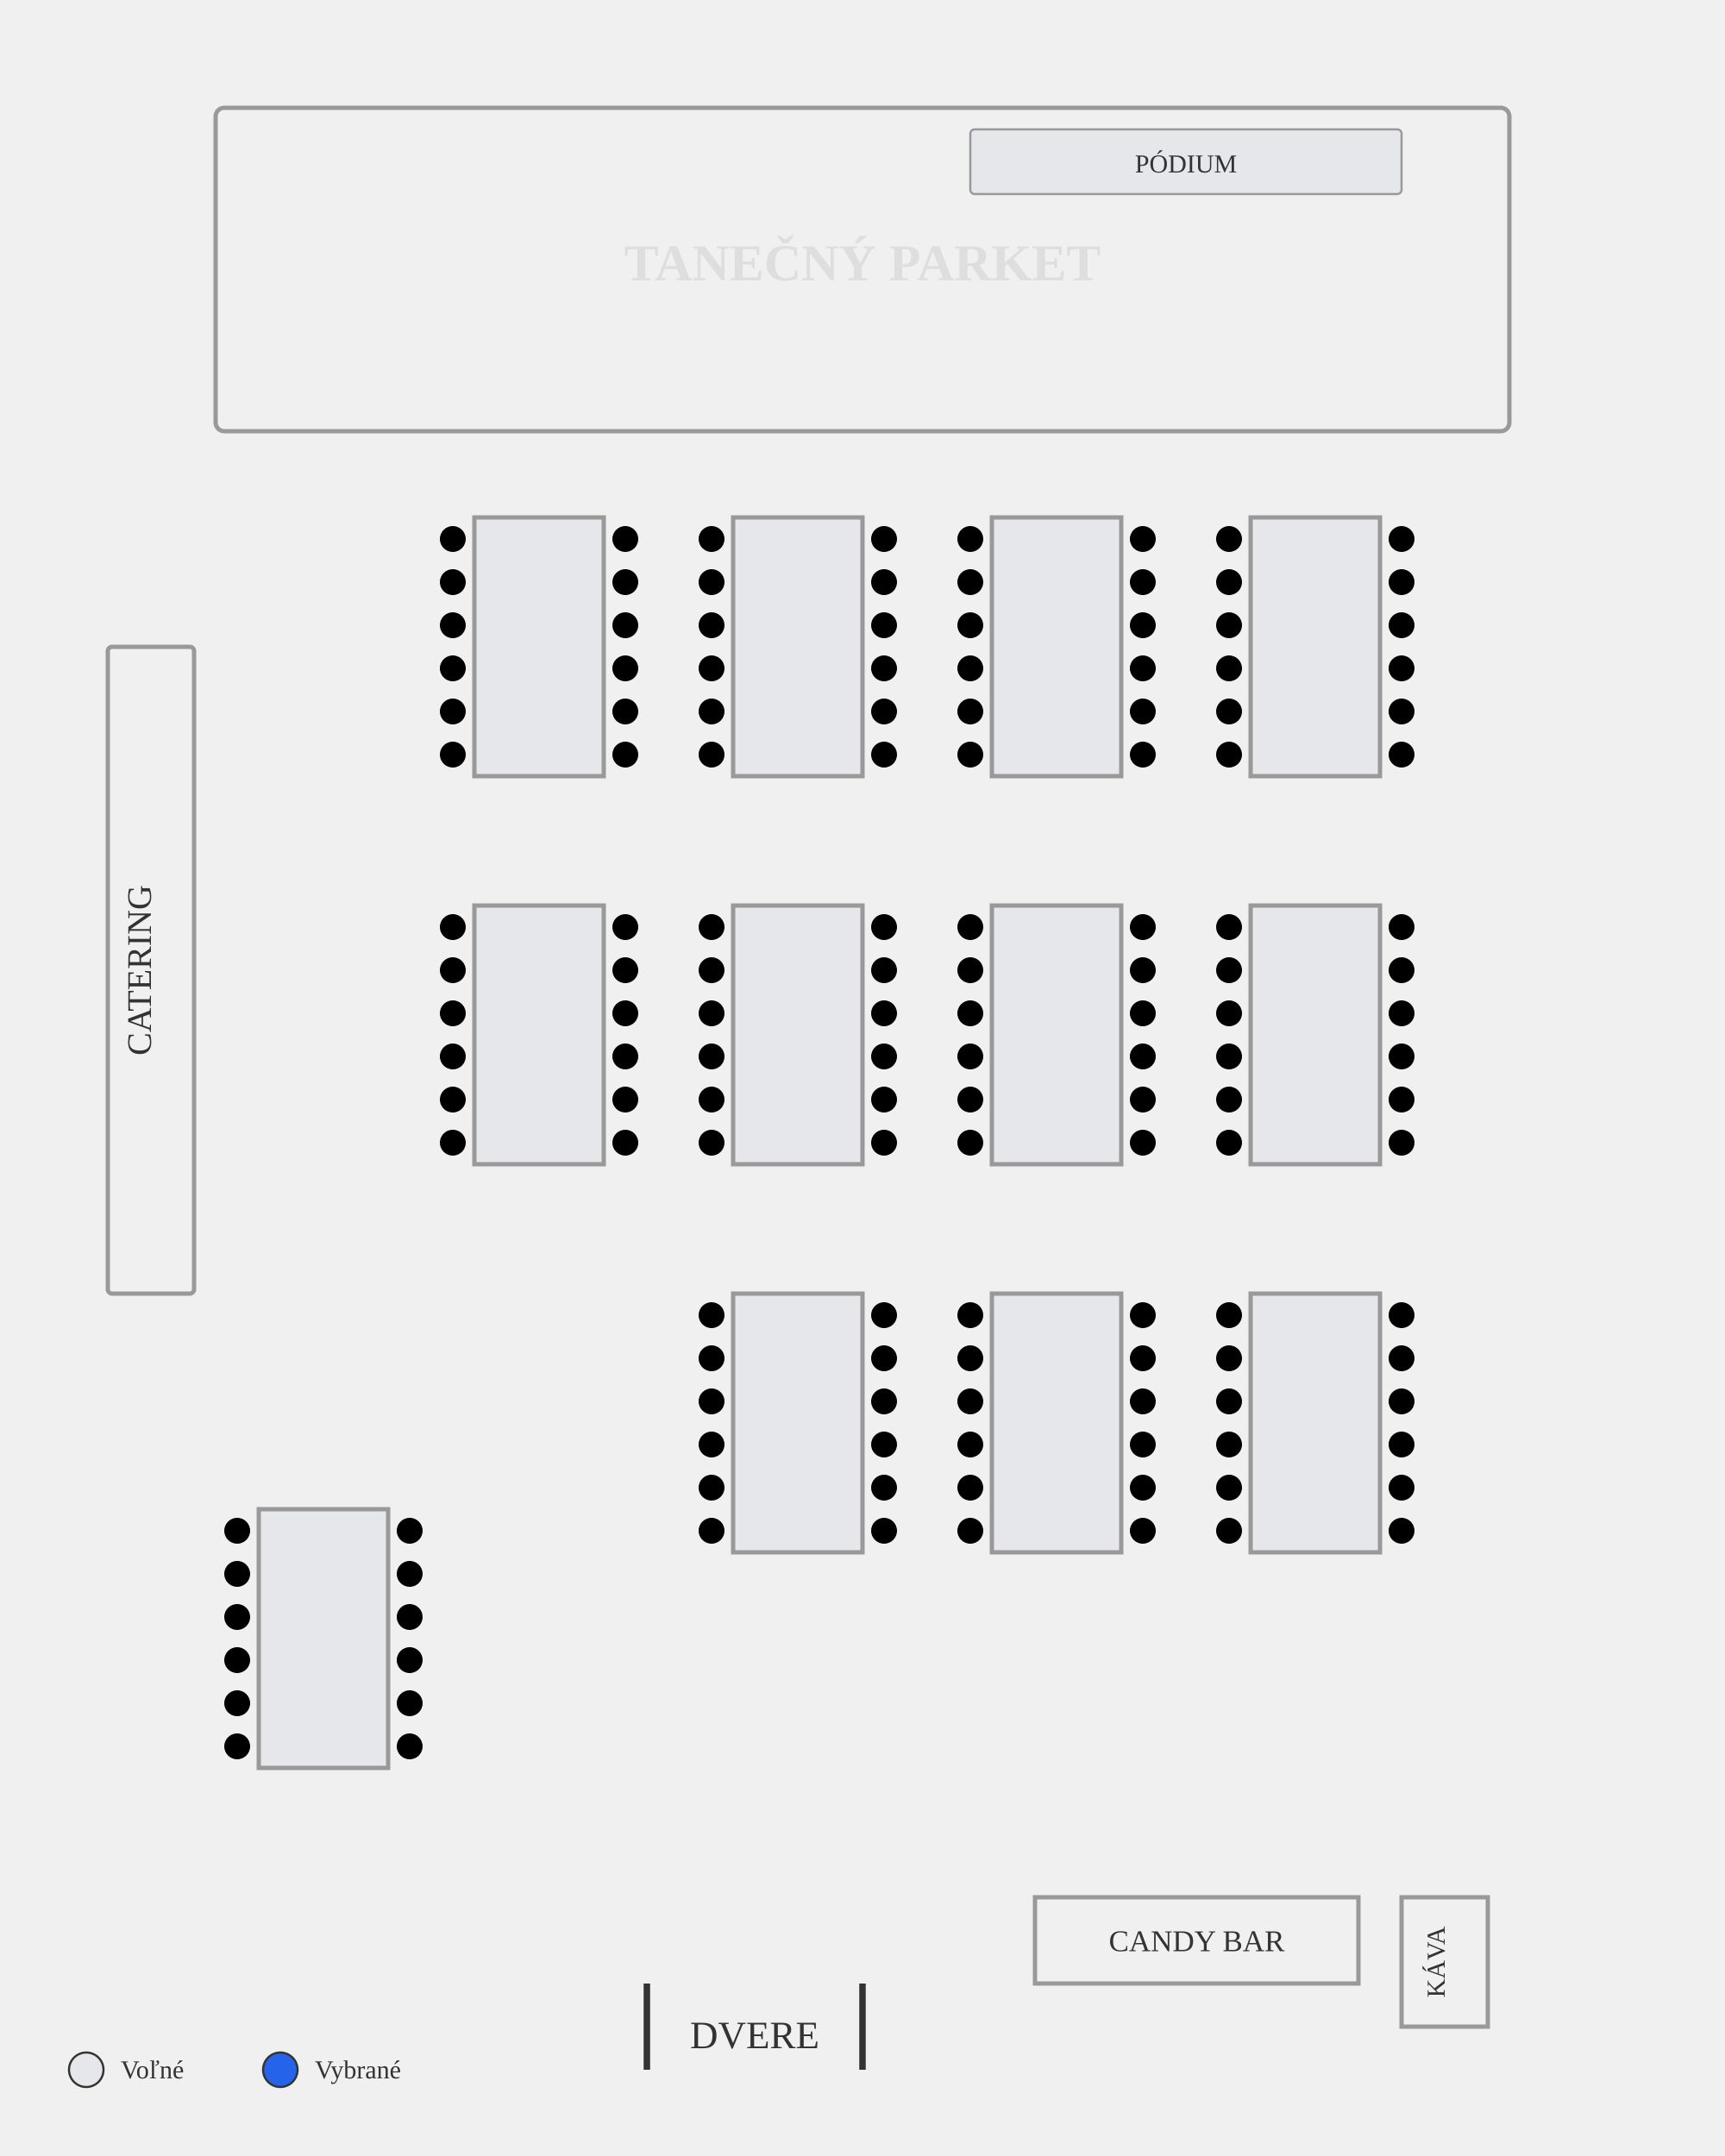
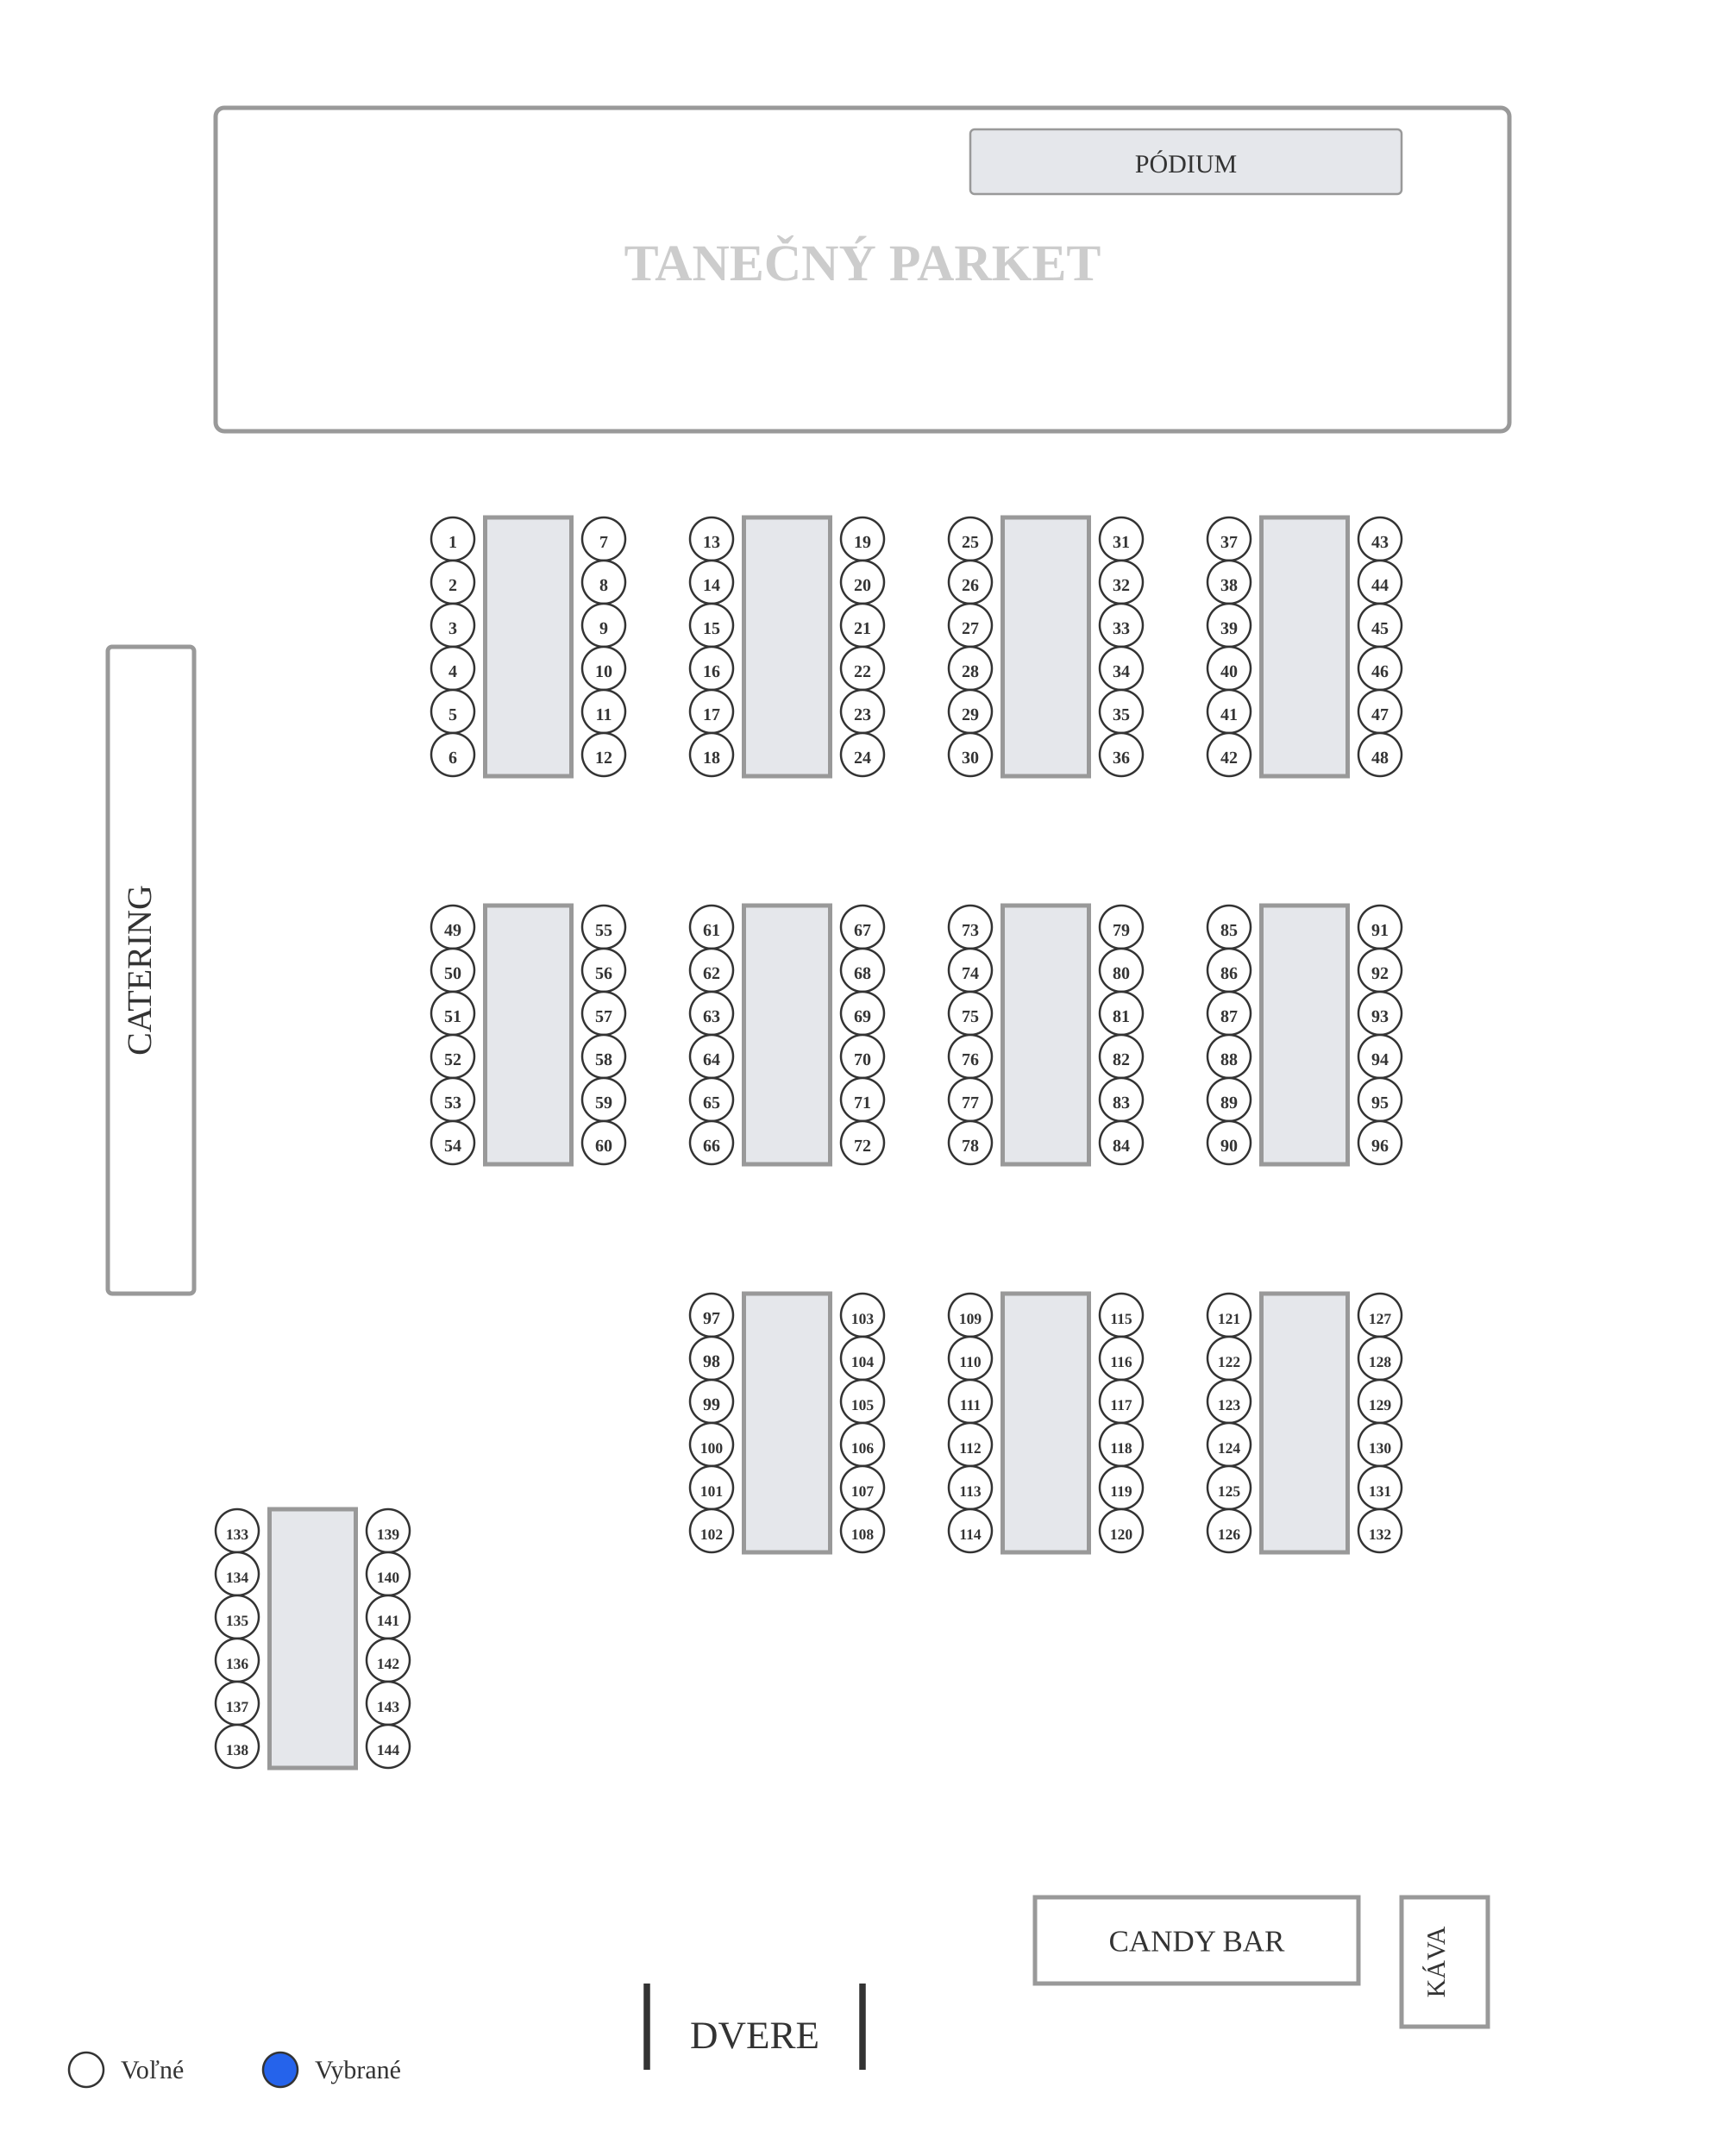
<svg xmlns="http://www.w3.org/2000/svg" version="1.1" viewBox="0 0 800 1000" width="800" height="1000" aria-labelledby="title desc" role="img">
+   <rect x="0" y="0" width="800" height="1000" fill="#ffffff" />
  <rect x="100" y="50" width="600" height="150" rx="4" ry="4" fill="none" stroke="#999" stroke-width="2" />
-   <text x="400" y="130" text-anchor="middle" font-size="24" font-weight="bold" fill="#ccc" opacity="0.5">TANEČNÝ PARKET</text>
+   <text x="400" y="130" text-anchor="middle" font-size="24" font-weight="bold" fill="#999" opacity="0.5">TANEČNÝ PARKET</text>
  <rect x="450" y="60" width="200" height="30" rx="2" ry="2" fill="#e5e7eb" stroke="#999" />
  <text x="550" y="80" text-anchor="middle" font-size="12" fill="#333">PÓDIUM</text>
  <rect x="50" y="300" width="40" height="300" rx="2" ry="2" fill="none" stroke="#999" stroke-width="2" />
  <text x="70" y="450" transform="rotate(-90, 70, 450)" text-anchor="middle" font-size="16" fill="#333">CATERING</text>
  <text x="350" y="950" text-anchor="middle" font-size="18" fill="#333">DVERE</text>
  <line x1="300" y1="920" x2="300" y2="960" stroke="#333" stroke-width="3" />
  <line x1="400" y1="920" x2="400" y2="960" stroke="#333" stroke-width="3" />
  <rect x="480" y="880" width="150" height="40" fill="none" stroke="#999" stroke-width="2" />
  <text x="555" y="905" text-anchor="middle" font-size="14" fill="#333">CANDY BAR</text>
  <rect x="650" y="880" width="40" height="60" fill="none" stroke="#999" stroke-width="2" />
  <text x="670" y="910" transform="rotate(-90, 670, 910)" text-anchor="middle" font-size="12" fill="#333">KÁVA</text>
-   <text x="250" y="300" text-anchor="middle" font-size="20" font-weight="bold" fill="#ddd">1</text>
-   <rect x="220" y="240" width="60" height="120" fill="#e5e7eb" stroke="#999" stroke-width="2" />
-   <circle class="seat" data-seat="1" cx="210" cy="250" r="6" />
-   <circle class="seat" data-seat="2" cx="210" cy="270" r="6" />
-   <circle class="seat" data-seat="3" cx="210" cy="290" r="6" />
-   <circle class="seat" data-seat="4" cx="210" cy="310" r="6" />
-   <circle class="seat" data-seat="5" cx="210" cy="330" r="6" />
-   <circle class="seat" data-seat="6" cx="210" cy="350" r="6" />
-   <circle class="seat" data-seat="7" cx="290" cy="250" r="6" />
-   <circle class="seat" data-seat="8" cx="290" cy="270" r="6" />
-   <circle class="seat" data-seat="9" cx="290" cy="290" r="6" />
-   <circle class="seat" data-seat="10" cx="290" cy="310" r="6" />
-   <circle class="seat" data-seat="11" cx="290" cy="330" r="6" />
-   <circle class="seat" data-seat="12" cx="290" cy="350" r="6" />
-   <text x="370" y="300" text-anchor="middle" font-size="20" font-weight="bold" fill="#ddd">2</text>
-   <rect x="340" y="240" width="60" height="120" fill="#e5e7eb" stroke="#999" stroke-width="2" />
-   <circle class="seat" data-seat="13" cx="330" cy="250" r="6" />
-   <circle class="seat" data-seat="14" cx="330" cy="270" r="6" />
-   <circle class="seat" data-seat="15" cx="330" cy="290" r="6" />
-   <circle class="seat" data-seat="16" cx="330" cy="310" r="6" />
-   <circle class="seat" data-seat="17" cx="330" cy="330" r="6" />
-   <circle class="seat" data-seat="18" cx="330" cy="350" r="6" />
-   <circle class="seat" data-seat="19" cx="410" cy="250" r="6" />
-   <circle class="seat" data-seat="20" cx="410" cy="270" r="6" />
-   <circle class="seat" data-seat="21" cx="410" cy="290" r="6" />
-   <circle class="seat" data-seat="22" cx="410" cy="310" r="6" />
-   <circle class="seat" data-seat="23" cx="410" cy="330" r="6" />
-   <circle class="seat" data-seat="24" cx="410" cy="350" r="6" />
-   <text x="490" y="300" text-anchor="middle" font-size="20" font-weight="bold" fill="#ddd">3</text>
-   <rect x="460" y="240" width="60" height="120" fill="#e5e7eb" stroke="#999" stroke-width="2" />
-   <circle class="seat" data-seat="25" cx="450" cy="250" r="6" />
-   <circle class="seat" data-seat="26" cx="450" cy="270" r="6" />
-   <circle class="seat" data-seat="27" cx="450" cy="290" r="6" />
-   <circle class="seat" data-seat="28" cx="450" cy="310" r="6" />
-   <circle class="seat" data-seat="29" cx="450" cy="330" r="6" />
-   <circle class="seat" data-seat="30" cx="450" cy="350" r="6" />
-   <circle class="seat" data-seat="31" cx="530" cy="250" r="6" />
-   <circle class="seat" data-seat="32" cx="530" cy="270" r="6" />
-   <circle class="seat" data-seat="33" cx="530" cy="290" r="6" />
-   <circle class="seat" data-seat="34" cx="530" cy="310" r="6" />
-   <circle class="seat" data-seat="35" cx="530" cy="330" r="6" />
-   <circle class="seat" data-seat="36" cx="530" cy="350" r="6" />
-   <text x="610" y="300" text-anchor="middle" font-size="20" font-weight="bold" fill="#ddd">4</text>
-   <rect x="580" y="240" width="60" height="120" fill="#e5e7eb" stroke="#999" stroke-width="2" />
-   <circle class="seat" data-seat="37" cx="570" cy="250" r="6" />
-   <circle class="seat" data-seat="38" cx="570" cy="270" r="6" />
-   <circle class="seat" data-seat="39" cx="570" cy="290" r="6" />
-   <circle class="seat" data-seat="40" cx="570" cy="310" r="6" />
-   <circle class="seat" data-seat="41" cx="570" cy="330" r="6" />
-   <circle class="seat" data-seat="42" cx="570" cy="350" r="6" />
-   <circle class="seat" data-seat="43" cx="650" cy="250" r="6" />
-   <circle class="seat" data-seat="44" cx="650" cy="270" r="6" />
-   <circle class="seat" data-seat="45" cx="650" cy="290" r="6" />
-   <circle class="seat" data-seat="46" cx="650" cy="310" r="6" />
-   <circle class="seat" data-seat="47" cx="650" cy="330" r="6" />
-   <circle class="seat" data-seat="48" cx="650" cy="350" r="6" />
-   <text x="250" y="480" text-anchor="middle" font-size="20" font-weight="bold" fill="#ddd">5</text>
-   <rect x="220" y="420" width="60" height="120" fill="#e5e7eb" stroke="#999" stroke-width="2" />
-   <circle class="seat" data-seat="49" cx="210" cy="430" r="6" />
-   <circle class="seat" data-seat="50" cx="210" cy="450" r="6" />
-   <circle class="seat" data-seat="51" cx="210" cy="470" r="6" />
-   <circle class="seat" data-seat="52" cx="210" cy="490" r="6" />
-   <circle class="seat" data-seat="53" cx="210" cy="510" r="6" />
-   <circle class="seat" data-seat="54" cx="210" cy="530" r="6" />
-   <circle class="seat" data-seat="55" cx="290" cy="430" r="6" />
-   <circle class="seat" data-seat="56" cx="290" cy="450" r="6" />
-   <circle class="seat" data-seat="57" cx="290" cy="470" r="6" />
-   <circle class="seat" data-seat="58" cx="290" cy="490" r="6" />
-   <circle class="seat" data-seat="59" cx="290" cy="510" r="6" />
-   <circle class="seat" data-seat="60" cx="290" cy="530" r="6" />
-   <text x="370" y="480" text-anchor="middle" font-size="20" font-weight="bold" fill="#ddd">6</text>
-   <rect x="340" y="420" width="60" height="120" fill="#e5e7eb" stroke="#999" stroke-width="2" />
-   <circle class="seat" data-seat="61" cx="330" cy="430" r="6" />
-   <circle class="seat" data-seat="62" cx="330" cy="450" r="6" />
-   <circle class="seat" data-seat="63" cx="330" cy="470" r="6" />
-   <circle class="seat" data-seat="64" cx="330" cy="490" r="6" />
-   <circle class="seat" data-seat="65" cx="330" cy="510" r="6" />
-   <circle class="seat" data-seat="66" cx="330" cy="530" r="6" />
-   <circle class="seat" data-seat="67" cx="410" cy="430" r="6" />
-   <circle class="seat" data-seat="68" cx="410" cy="450" r="6" />
-   <circle class="seat" data-seat="69" cx="410" cy="470" r="6" />
-   <circle class="seat" data-seat="70" cx="410" cy="490" r="6" />
-   <circle class="seat" data-seat="71" cx="410" cy="510" r="6" />
-   <circle class="seat" data-seat="72" cx="410" cy="530" r="6" />
-   <text x="490" y="480" text-anchor="middle" font-size="20" font-weight="bold" fill="#ddd">7</text>
-   <rect x="460" y="420" width="60" height="120" fill="#e5e7eb" stroke="#999" stroke-width="2" />
-   <circle class="seat" data-seat="73" cx="450" cy="430" r="6" />
-   <circle class="seat" data-seat="74" cx="450" cy="450" r="6" />
-   <circle class="seat" data-seat="75" cx="450" cy="470" r="6" />
-   <circle class="seat" data-seat="76" cx="450" cy="490" r="6" />
-   <circle class="seat" data-seat="77" cx="450" cy="510" r="6" />
-   <circle class="seat" data-seat="78" cx="450" cy="530" r="6" />
-   <circle class="seat" data-seat="79" cx="530" cy="430" r="6" />
-   <circle class="seat" data-seat="80" cx="530" cy="450" r="6" />
-   <circle class="seat" data-seat="81" cx="530" cy="470" r="6" />
-   <circle class="seat" data-seat="82" cx="530" cy="490" r="6" />
-   <circle class="seat" data-seat="83" cx="530" cy="510" r="6" />
-   <circle class="seat" data-seat="84" cx="530" cy="530" r="6" />
-   <text x="610" y="480" text-anchor="middle" font-size="20" font-weight="bold" fill="#ddd">8</text>
-   <rect x="580" y="420" width="60" height="120" fill="#e5e7eb" stroke="#999" stroke-width="2" />
-   <circle class="seat" data-seat="85" cx="570" cy="430" r="6" />
-   <circle class="seat" data-seat="86" cx="570" cy="450" r="6" />
-   <circle class="seat" data-seat="87" cx="570" cy="470" r="6" />
-   <circle class="seat" data-seat="88" cx="570" cy="490" r="6" />
-   <circle class="seat" data-seat="89" cx="570" cy="510" r="6" />
-   <circle class="seat" data-seat="90" cx="570" cy="530" r="6" />
-   <circle class="seat" data-seat="91" cx="650" cy="430" r="6" />
-   <circle class="seat" data-seat="92" cx="650" cy="450" r="6" />
-   <circle class="seat" data-seat="93" cx="650" cy="470" r="6" />
-   <circle class="seat" data-seat="94" cx="650" cy="490" r="6" />
-   <circle class="seat" data-seat="95" cx="650" cy="510" r="6" />
-   <circle class="seat" data-seat="96" cx="650" cy="530" r="6" />
-   <text x="370" y="660" text-anchor="middle" font-size="20" font-weight="bold" fill="#ddd">9</text>
-   <rect x="340" y="600" width="60" height="120" fill="#e5e7eb" stroke="#999" stroke-width="2" />
-   <circle class="seat" data-seat="97" cx="330" cy="610" r="6" />
-   <circle class="seat" data-seat="98" cx="330" cy="630" r="6" />
-   <circle class="seat" data-seat="99" cx="330" cy="650" r="6" />
-   <circle class="seat" data-seat="100" cx="330" cy="670" r="6" />
-   <circle class="seat" data-seat="101" cx="330" cy="690" r="6" />
-   <circle class="seat" data-seat="102" cx="330" cy="710" r="6" />
-   <circle class="seat" data-seat="103" cx="410" cy="610" r="6" />
-   <circle class="seat" data-seat="104" cx="410" cy="630" r="6" />
-   <circle class="seat" data-seat="105" cx="410" cy="650" r="6" />
-   <circle class="seat" data-seat="106" cx="410" cy="670" r="6" />
-   <circle class="seat" data-seat="107" cx="410" cy="690" r="6" />
-   <circle class="seat" data-seat="108" cx="410" cy="710" r="6" />
-   <text x="490" y="660" text-anchor="middle" font-size="20" font-weight="bold" fill="#ddd">10</text>
-   <rect x="460" y="600" width="60" height="120" fill="#e5e7eb" stroke="#999" stroke-width="2" />
-   <circle class="seat" data-seat="109" cx="450" cy="610" r="6" />
-   <circle class="seat" data-seat="110" cx="450" cy="630" r="6" />
-   <circle class="seat" data-seat="111" cx="450" cy="650" r="6" />
-   <circle class="seat" data-seat="112" cx="450" cy="670" r="6" />
-   <circle class="seat" data-seat="113" cx="450" cy="690" r="6" />
-   <circle class="seat" data-seat="114" cx="450" cy="710" r="6" />
-   <circle class="seat" data-seat="115" cx="530" cy="610" r="6" />
-   <circle class="seat" data-seat="116" cx="530" cy="630" r="6" />
-   <circle class="seat" data-seat="117" cx="530" cy="650" r="6" />
-   <circle class="seat" data-seat="118" cx="530" cy="670" r="6" />
-   <circle class="seat" data-seat="119" cx="530" cy="690" r="6" />
-   <circle class="seat" data-seat="120" cx="530" cy="710" r="6" />
-   <text x="610" y="660" text-anchor="middle" font-size="20" font-weight="bold" fill="#ddd">11</text>
-   <rect x="580" y="600" width="60" height="120" fill="#e5e7eb" stroke="#999" stroke-width="2" />
-   <circle class="seat" data-seat="121" cx="570" cy="610" r="6" />
-   <circle class="seat" data-seat="122" cx="570" cy="630" r="6" />
-   <circle class="seat" data-seat="123" cx="570" cy="650" r="6" />
-   <circle class="seat" data-seat="124" cx="570" cy="670" r="6" />
-   <circle class="seat" data-seat="125" cx="570" cy="690" r="6" />
-   <circle class="seat" data-seat="126" cx="570" cy="710" r="6" />
-   <circle class="seat" data-seat="127" cx="650" cy="610" r="6" />
-   <circle class="seat" data-seat="128" cx="650" cy="630" r="6" />
-   <circle class="seat" data-seat="129" cx="650" cy="650" r="6" />
-   <circle class="seat" data-seat="130" cx="650" cy="670" r="6" />
-   <circle class="seat" data-seat="131" cx="650" cy="690" r="6" />
-   <circle class="seat" data-seat="132" cx="650" cy="710" r="6" />
-   <text x="150" y="760" text-anchor="middle" font-size="20" font-weight="bold" fill="#ddd">12</text>
-   <rect x="120" y="700" width="60" height="120" fill="#e5e7eb" stroke="#999" stroke-width="2" />
-   <circle class="seat" data-seat="133" cx="110" cy="710" r="6" />
-   <circle class="seat" data-seat="134" cx="110" cy="730" r="6" />
-   <circle class="seat" data-seat="135" cx="110" cy="750" r="6" />
-   <circle class="seat" data-seat="136" cx="110" cy="770" r="6" />
-   <circle class="seat" data-seat="137" cx="110" cy="790" r="6" />
-   <circle class="seat" data-seat="138" cx="110" cy="810" r="6" />
-   <circle class="seat" data-seat="139" cx="190" cy="710" r="6" />
-   <circle class="seat" data-seat="140" cx="190" cy="730" r="6" />
-   <circle class="seat" data-seat="141" cx="190" cy="750" r="6" />
-   <circle class="seat" data-seat="142" cx="190" cy="770" r="6" />
-   <circle class="seat" data-seat="143" cx="190" cy="790" r="6" />
-   <circle class="seat" data-seat="144" cx="190" cy="810" r="6" />
+   <text x="245" y="300" text-anchor="middle" font-size="20" font-weight="bold" fill="#999">1</text>
+   <rect x="225" y="240" width="40" height="120" fill="#e5e7eb" stroke="#999" stroke-width="2" />
+   <circle class="seat" data-seat="1" cx="210" cy="250" r="10" fill="#fff" stroke="#333" />
+   <text x="210" y="254" text-anchor="middle" font-size="8" font-weight="bold" fill="#333">1</text>
+   <circle class="seat" data-seat="2" cx="210" cy="270" r="10" fill="#fff" stroke="#333" />
+   <text x="210" y="274" text-anchor="middle" font-size="8" font-weight="bold" fill="#333">2</text>
+   <circle class="seat" data-seat="3" cx="210" cy="290" r="10" fill="#fff" stroke="#333" />
+   <text x="210" y="294" text-anchor="middle" font-size="8" font-weight="bold" fill="#333">3</text>
+   <circle class="seat" data-seat="4" cx="210" cy="310" r="10" fill="#fff" stroke="#333" />
+   <text x="210" y="314" text-anchor="middle" font-size="8" font-weight="bold" fill="#333">4</text>
+   <circle class="seat" data-seat="5" cx="210" cy="330" r="10" fill="#fff" stroke="#333" />
+   <text x="210" y="334" text-anchor="middle" font-size="8" font-weight="bold" fill="#333">5</text>
+   <circle class="seat" data-seat="6" cx="210" cy="350" r="10" fill="#fff" stroke="#333" />
+   <text x="210" y="354" text-anchor="middle" font-size="8" font-weight="bold" fill="#333">6</text>
+   <circle class="seat" data-seat="7" cx="280" cy="250" r="10" fill="#fff" stroke="#333" />
+   <text x="280" y="254" text-anchor="middle" font-size="8" font-weight="bold" fill="#333">7</text>
+   <circle class="seat" data-seat="8" cx="280" cy="270" r="10" fill="#fff" stroke="#333" />
+   <text x="280" y="274" text-anchor="middle" font-size="8" font-weight="bold" fill="#333">8</text>
+   <circle class="seat" data-seat="9" cx="280" cy="290" r="10" fill="#fff" stroke="#333" />
+   <text x="280" y="294" text-anchor="middle" font-size="8" font-weight="bold" fill="#333">9</text>
+   <circle class="seat" data-seat="10" cx="280" cy="310" r="10" fill="#fff" stroke="#333" />
+   <text x="280" y="314" text-anchor="middle" font-size="8" font-weight="bold" fill="#333">10</text>
+   <circle class="seat" data-seat="11" cx="280" cy="330" r="10" fill="#fff" stroke="#333" />
+   <text x="280" y="334" text-anchor="middle" font-size="8" font-weight="bold" fill="#333">11</text>
+   <circle class="seat" data-seat="12" cx="280" cy="350" r="10" fill="#fff" stroke="#333" />
+   <text x="280" y="354" text-anchor="middle" font-size="8" font-weight="bold" fill="#333">12</text>
+   <text x="365" y="300" text-anchor="middle" font-size="20" font-weight="bold" fill="#999">2</text>
+   <rect x="345" y="240" width="40" height="120" fill="#e5e7eb" stroke="#999" stroke-width="2" />
+   <circle class="seat" data-seat="13" cx="330" cy="250" r="10" fill="#fff" stroke="#333" />
+   <text x="330" y="254" text-anchor="middle" font-size="8" font-weight="bold" fill="#333">13</text>
+   <circle class="seat" data-seat="14" cx="330" cy="270" r="10" fill="#fff" stroke="#333" />
+   <text x="330" y="274" text-anchor="middle" font-size="8" font-weight="bold" fill="#333">14</text>
+   <circle class="seat" data-seat="15" cx="330" cy="290" r="10" fill="#fff" stroke="#333" />
+   <text x="330" y="294" text-anchor="middle" font-size="8" font-weight="bold" fill="#333">15</text>
+   <circle class="seat" data-seat="16" cx="330" cy="310" r="10" fill="#fff" stroke="#333" />
+   <text x="330" y="314" text-anchor="middle" font-size="8" font-weight="bold" fill="#333">16</text>
+   <circle class="seat" data-seat="17" cx="330" cy="330" r="10" fill="#fff" stroke="#333" />
+   <text x="330" y="334" text-anchor="middle" font-size="8" font-weight="bold" fill="#333">17</text>
+   <circle class="seat" data-seat="18" cx="330" cy="350" r="10" fill="#fff" stroke="#333" />
+   <text x="330" y="354" text-anchor="middle" font-size="8" font-weight="bold" fill="#333">18</text>
+   <circle class="seat" data-seat="19" cx="400" cy="250" r="10" fill="#fff" stroke="#333" />
+   <text x="400" y="254" text-anchor="middle" font-size="8" font-weight="bold" fill="#333">19</text>
+   <circle class="seat" data-seat="20" cx="400" cy="270" r="10" fill="#fff" stroke="#333" />
+   <text x="400" y="274" text-anchor="middle" font-size="8" font-weight="bold" fill="#333">20</text>
+   <circle class="seat" data-seat="21" cx="400" cy="290" r="10" fill="#fff" stroke="#333" />
+   <text x="400" y="294" text-anchor="middle" font-size="8" font-weight="bold" fill="#333">21</text>
+   <circle class="seat" data-seat="22" cx="400" cy="310" r="10" fill="#fff" stroke="#333" />
+   <text x="400" y="314" text-anchor="middle" font-size="8" font-weight="bold" fill="#333">22</text>
+   <circle class="seat" data-seat="23" cx="400" cy="330" r="10" fill="#fff" stroke="#333" />
+   <text x="400" y="334" text-anchor="middle" font-size="8" font-weight="bold" fill="#333">23</text>
+   <circle class="seat" data-seat="24" cx="400" cy="350" r="10" fill="#fff" stroke="#333" />
+   <text x="400" y="354" text-anchor="middle" font-size="8" font-weight="bold" fill="#333">24</text>
+   <text x="485" y="300" text-anchor="middle" font-size="20" font-weight="bold" fill="#999">3</text>
+   <rect x="465" y="240" width="40" height="120" fill="#e5e7eb" stroke="#999" stroke-width="2" />
+   <circle class="seat" data-seat="25" cx="450" cy="250" r="10" fill="#fff" stroke="#333" />
+   <text x="450" y="254" text-anchor="middle" font-size="8" font-weight="bold" fill="#333">25</text>
+   <circle class="seat" data-seat="26" cx="450" cy="270" r="10" fill="#fff" stroke="#333" />
+   <text x="450" y="274" text-anchor="middle" font-size="8" font-weight="bold" fill="#333">26</text>
+   <circle class="seat" data-seat="27" cx="450" cy="290" r="10" fill="#fff" stroke="#333" />
+   <text x="450" y="294" text-anchor="middle" font-size="8" font-weight="bold" fill="#333">27</text>
+   <circle class="seat" data-seat="28" cx="450" cy="310" r="10" fill="#fff" stroke="#333" />
+   <text x="450" y="314" text-anchor="middle" font-size="8" font-weight="bold" fill="#333">28</text>
+   <circle class="seat" data-seat="29" cx="450" cy="330" r="10" fill="#fff" stroke="#333" />
+   <text x="450" y="334" text-anchor="middle" font-size="8" font-weight="bold" fill="#333">29</text>
+   <circle class="seat" data-seat="30" cx="450" cy="350" r="10" fill="#fff" stroke="#333" />
+   <text x="450" y="354" text-anchor="middle" font-size="8" font-weight="bold" fill="#333">30</text>
+   <circle class="seat" data-seat="31" cx="520" cy="250" r="10" fill="#fff" stroke="#333" />
+   <text x="520" y="254" text-anchor="middle" font-size="8" font-weight="bold" fill="#333">31</text>
+   <circle class="seat" data-seat="32" cx="520" cy="270" r="10" fill="#fff" stroke="#333" />
+   <text x="520" y="274" text-anchor="middle" font-size="8" font-weight="bold" fill="#333">32</text>
+   <circle class="seat" data-seat="33" cx="520" cy="290" r="10" fill="#fff" stroke="#333" />
+   <text x="520" y="294" text-anchor="middle" font-size="8" font-weight="bold" fill="#333">33</text>
+   <circle class="seat" data-seat="34" cx="520" cy="310" r="10" fill="#fff" stroke="#333" />
+   <text x="520" y="314" text-anchor="middle" font-size="8" font-weight="bold" fill="#333">34</text>
+   <circle class="seat" data-seat="35" cx="520" cy="330" r="10" fill="#fff" stroke="#333" />
+   <text x="520" y="334" text-anchor="middle" font-size="8" font-weight="bold" fill="#333">35</text>
+   <circle class="seat" data-seat="36" cx="520" cy="350" r="10" fill="#fff" stroke="#333" />
+   <text x="520" y="354" text-anchor="middle" font-size="8" font-weight="bold" fill="#333">36</text>
+   <text x="605" y="300" text-anchor="middle" font-size="20" font-weight="bold" fill="#999">4</text>
+   <rect x="585" y="240" width="40" height="120" fill="#e5e7eb" stroke="#999" stroke-width="2" />
+   <circle class="seat" data-seat="37" cx="570" cy="250" r="10" fill="#fff" stroke="#333" />
+   <text x="570" y="254" text-anchor="middle" font-size="8" font-weight="bold" fill="#333">37</text>
+   <circle class="seat" data-seat="38" cx="570" cy="270" r="10" fill="#fff" stroke="#333" />
+   <text x="570" y="274" text-anchor="middle" font-size="8" font-weight="bold" fill="#333">38</text>
+   <circle class="seat" data-seat="39" cx="570" cy="290" r="10" fill="#fff" stroke="#333" />
+   <text x="570" y="294" text-anchor="middle" font-size="8" font-weight="bold" fill="#333">39</text>
+   <circle class="seat" data-seat="40" cx="570" cy="310" r="10" fill="#fff" stroke="#333" />
+   <text x="570" y="314" text-anchor="middle" font-size="8" font-weight="bold" fill="#333">40</text>
+   <circle class="seat" data-seat="41" cx="570" cy="330" r="10" fill="#fff" stroke="#333" />
+   <text x="570" y="334" text-anchor="middle" font-size="8" font-weight="bold" fill="#333">41</text>
+   <circle class="seat" data-seat="42" cx="570" cy="350" r="10" fill="#fff" stroke="#333" />
+   <text x="570" y="354" text-anchor="middle" font-size="8" font-weight="bold" fill="#333">42</text>
+   <circle class="seat" data-seat="43" cx="640" cy="250" r="10" fill="#fff" stroke="#333" />
+   <text x="640" y="254" text-anchor="middle" font-size="8" font-weight="bold" fill="#333">43</text>
+   <circle class="seat" data-seat="44" cx="640" cy="270" r="10" fill="#fff" stroke="#333" />
+   <text x="640" y="274" text-anchor="middle" font-size="8" font-weight="bold" fill="#333">44</text>
+   <circle class="seat" data-seat="45" cx="640" cy="290" r="10" fill="#fff" stroke="#333" />
+   <text x="640" y="294" text-anchor="middle" font-size="8" font-weight="bold" fill="#333">45</text>
+   <circle class="seat" data-seat="46" cx="640" cy="310" r="10" fill="#fff" stroke="#333" />
+   <text x="640" y="314" text-anchor="middle" font-size="8" font-weight="bold" fill="#333">46</text>
+   <circle class="seat" data-seat="47" cx="640" cy="330" r="10" fill="#fff" stroke="#333" />
+   <text x="640" y="334" text-anchor="middle" font-size="8" font-weight="bold" fill="#333">47</text>
+   <circle class="seat" data-seat="48" cx="640" cy="350" r="10" fill="#fff" stroke="#333" />
+   <text x="640" y="354" text-anchor="middle" font-size="8" font-weight="bold" fill="#333">48</text>
+   <text x="245" y="480" text-anchor="middle" font-size="20" font-weight="bold" fill="#999">5</text>
+   <rect x="225" y="420" width="40" height="120" fill="#e5e7eb" stroke="#999" stroke-width="2" />
+   <circle class="seat" data-seat="49" cx="210" cy="430" r="10" fill="#fff" stroke="#333" />
+   <text x="210" y="434" text-anchor="middle" font-size="8" font-weight="bold" fill="#333">49</text>
+   <circle class="seat" data-seat="50" cx="210" cy="450" r="10" fill="#fff" stroke="#333" />
+   <text x="210" y="454" text-anchor="middle" font-size="8" font-weight="bold" fill="#333">50</text>
+   <circle class="seat" data-seat="51" cx="210" cy="470" r="10" fill="#fff" stroke="#333" />
+   <text x="210" y="474" text-anchor="middle" font-size="8" font-weight="bold" fill="#333">51</text>
+   <circle class="seat" data-seat="52" cx="210" cy="490" r="10" fill="#fff" stroke="#333" />
+   <text x="210" y="494" text-anchor="middle" font-size="8" font-weight="bold" fill="#333">52</text>
+   <circle class="seat" data-seat="53" cx="210" cy="510" r="10" fill="#fff" stroke="#333" />
+   <text x="210" y="514" text-anchor="middle" font-size="8" font-weight="bold" fill="#333">53</text>
+   <circle class="seat" data-seat="54" cx="210" cy="530" r="10" fill="#fff" stroke="#333" />
+   <text x="210" y="534" text-anchor="middle" font-size="8" font-weight="bold" fill="#333">54</text>
+   <circle class="seat" data-seat="55" cx="280" cy="430" r="10" fill="#fff" stroke="#333" />
+   <text x="280" y="434" text-anchor="middle" font-size="8" font-weight="bold" fill="#333">55</text>
+   <circle class="seat" data-seat="56" cx="280" cy="450" r="10" fill="#fff" stroke="#333" />
+   <text x="280" y="454" text-anchor="middle" font-size="8" font-weight="bold" fill="#333">56</text>
+   <circle class="seat" data-seat="57" cx="280" cy="470" r="10" fill="#fff" stroke="#333" />
+   <text x="280" y="474" text-anchor="middle" font-size="8" font-weight="bold" fill="#333">57</text>
+   <circle class="seat" data-seat="58" cx="280" cy="490" r="10" fill="#fff" stroke="#333" />
+   <text x="280" y="494" text-anchor="middle" font-size="8" font-weight="bold" fill="#333">58</text>
+   <circle class="seat" data-seat="59" cx="280" cy="510" r="10" fill="#fff" stroke="#333" />
+   <text x="280" y="514" text-anchor="middle" font-size="8" font-weight="bold" fill="#333">59</text>
+   <circle class="seat" data-seat="60" cx="280" cy="530" r="10" fill="#fff" stroke="#333" />
+   <text x="280" y="534" text-anchor="middle" font-size="8" font-weight="bold" fill="#333">60</text>
+   <text x="365" y="480" text-anchor="middle" font-size="20" font-weight="bold" fill="#999">6</text>
+   <rect x="345" y="420" width="40" height="120" fill="#e5e7eb" stroke="#999" stroke-width="2" />
+   <circle class="seat" data-seat="61" cx="330" cy="430" r="10" fill="#fff" stroke="#333" />
+   <text x="330" y="434" text-anchor="middle" font-size="8" font-weight="bold" fill="#333">61</text>
+   <circle class="seat" data-seat="62" cx="330" cy="450" r="10" fill="#fff" stroke="#333" />
+   <text x="330" y="454" text-anchor="middle" font-size="8" font-weight="bold" fill="#333">62</text>
+   <circle class="seat" data-seat="63" cx="330" cy="470" r="10" fill="#fff" stroke="#333" />
+   <text x="330" y="474" text-anchor="middle" font-size="8" font-weight="bold" fill="#333">63</text>
+   <circle class="seat" data-seat="64" cx="330" cy="490" r="10" fill="#fff" stroke="#333" />
+   <text x="330" y="494" text-anchor="middle" font-size="8" font-weight="bold" fill="#333">64</text>
+   <circle class="seat" data-seat="65" cx="330" cy="510" r="10" fill="#fff" stroke="#333" />
+   <text x="330" y="514" text-anchor="middle" font-size="8" font-weight="bold" fill="#333">65</text>
+   <circle class="seat" data-seat="66" cx="330" cy="530" r="10" fill="#fff" stroke="#333" />
+   <text x="330" y="534" text-anchor="middle" font-size="8" font-weight="bold" fill="#333">66</text>
+   <circle class="seat" data-seat="67" cx="400" cy="430" r="10" fill="#fff" stroke="#333" />
+   <text x="400" y="434" text-anchor="middle" font-size="8" font-weight="bold" fill="#333">67</text>
+   <circle class="seat" data-seat="68" cx="400" cy="450" r="10" fill="#fff" stroke="#333" />
+   <text x="400" y="454" text-anchor="middle" font-size="8" font-weight="bold" fill="#333">68</text>
+   <circle class="seat" data-seat="69" cx="400" cy="470" r="10" fill="#fff" stroke="#333" />
+   <text x="400" y="474" text-anchor="middle" font-size="8" font-weight="bold" fill="#333">69</text>
+   <circle class="seat" data-seat="70" cx="400" cy="490" r="10" fill="#fff" stroke="#333" />
+   <text x="400" y="494" text-anchor="middle" font-size="8" font-weight="bold" fill="#333">70</text>
+   <circle class="seat" data-seat="71" cx="400" cy="510" r="10" fill="#fff" stroke="#333" />
+   <text x="400" y="514" text-anchor="middle" font-size="8" font-weight="bold" fill="#333">71</text>
+   <circle class="seat" data-seat="72" cx="400" cy="530" r="10" fill="#fff" stroke="#333" />
+   <text x="400" y="534" text-anchor="middle" font-size="8" font-weight="bold" fill="#333">72</text>
+   <text x="485" y="480" text-anchor="middle" font-size="20" font-weight="bold" fill="#999">7</text>
+   <rect x="465" y="420" width="40" height="120" fill="#e5e7eb" stroke="#999" stroke-width="2" />
+   <circle class="seat" data-seat="73" cx="450" cy="430" r="10" fill="#fff" stroke="#333" />
+   <text x="450" y="434" text-anchor="middle" font-size="8" font-weight="bold" fill="#333">73</text>
+   <circle class="seat" data-seat="74" cx="450" cy="450" r="10" fill="#fff" stroke="#333" />
+   <text x="450" y="454" text-anchor="middle" font-size="8" font-weight="bold" fill="#333">74</text>
+   <circle class="seat" data-seat="75" cx="450" cy="470" r="10" fill="#fff" stroke="#333" />
+   <text x="450" y="474" text-anchor="middle" font-size="8" font-weight="bold" fill="#333">75</text>
+   <circle class="seat" data-seat="76" cx="450" cy="490" r="10" fill="#fff" stroke="#333" />
+   <text x="450" y="494" text-anchor="middle" font-size="8" font-weight="bold" fill="#333">76</text>
+   <circle class="seat" data-seat="77" cx="450" cy="510" r="10" fill="#fff" stroke="#333" />
+   <text x="450" y="514" text-anchor="middle" font-size="8" font-weight="bold" fill="#333">77</text>
+   <circle class="seat" data-seat="78" cx="450" cy="530" r="10" fill="#fff" stroke="#333" />
+   <text x="450" y="534" text-anchor="middle" font-size="8" font-weight="bold" fill="#333">78</text>
+   <circle class="seat" data-seat="79" cx="520" cy="430" r="10" fill="#fff" stroke="#333" />
+   <text x="520" y="434" text-anchor="middle" font-size="8" font-weight="bold" fill="#333">79</text>
+   <circle class="seat" data-seat="80" cx="520" cy="450" r="10" fill="#fff" stroke="#333" />
+   <text x="520" y="454" text-anchor="middle" font-size="8" font-weight="bold" fill="#333">80</text>
+   <circle class="seat" data-seat="81" cx="520" cy="470" r="10" fill="#fff" stroke="#333" />
+   <text x="520" y="474" text-anchor="middle" font-size="8" font-weight="bold" fill="#333">81</text>
+   <circle class="seat" data-seat="82" cx="520" cy="490" r="10" fill="#fff" stroke="#333" />
+   <text x="520" y="494" text-anchor="middle" font-size="8" font-weight="bold" fill="#333">82</text>
+   <circle class="seat" data-seat="83" cx="520" cy="510" r="10" fill="#fff" stroke="#333" />
+   <text x="520" y="514" text-anchor="middle" font-size="8" font-weight="bold" fill="#333">83</text>
+   <circle class="seat" data-seat="84" cx="520" cy="530" r="10" fill="#fff" stroke="#333" />
+   <text x="520" y="534" text-anchor="middle" font-size="8" font-weight="bold" fill="#333">84</text>
+   <text x="605" y="480" text-anchor="middle" font-size="20" font-weight="bold" fill="#999">8</text>
+   <rect x="585" y="420" width="40" height="120" fill="#e5e7eb" stroke="#999" stroke-width="2" />
+   <circle class="seat" data-seat="85" cx="570" cy="430" r="10" fill="#fff" stroke="#333" />
+   <text x="570" y="434" text-anchor="middle" font-size="8" font-weight="bold" fill="#333">85</text>
+   <circle class="seat" data-seat="86" cx="570" cy="450" r="10" fill="#fff" stroke="#333" />
+   <text x="570" y="454" text-anchor="middle" font-size="8" font-weight="bold" fill="#333">86</text>
+   <circle class="seat" data-seat="87" cx="570" cy="470" r="10" fill="#fff" stroke="#333" />
+   <text x="570" y="474" text-anchor="middle" font-size="8" font-weight="bold" fill="#333">87</text>
+   <circle class="seat" data-seat="88" cx="570" cy="490" r="10" fill="#fff" stroke="#333" />
+   <text x="570" y="494" text-anchor="middle" font-size="8" font-weight="bold" fill="#333">88</text>
+   <circle class="seat" data-seat="89" cx="570" cy="510" r="10" fill="#fff" stroke="#333" />
+   <text x="570" y="514" text-anchor="middle" font-size="8" font-weight="bold" fill="#333">89</text>
+   <circle class="seat" data-seat="90" cx="570" cy="530" r="10" fill="#fff" stroke="#333" />
+   <text x="570" y="534" text-anchor="middle" font-size="8" font-weight="bold" fill="#333">90</text>
+   <circle class="seat" data-seat="91" cx="640" cy="430" r="10" fill="#fff" stroke="#333" />
+   <text x="640" y="434" text-anchor="middle" font-size="8" font-weight="bold" fill="#333">91</text>
+   <circle class="seat" data-seat="92" cx="640" cy="450" r="10" fill="#fff" stroke="#333" />
+   <text x="640" y="454" text-anchor="middle" font-size="8" font-weight="bold" fill="#333">92</text>
+   <circle class="seat" data-seat="93" cx="640" cy="470" r="10" fill="#fff" stroke="#333" />
+   <text x="640" y="474" text-anchor="middle" font-size="8" font-weight="bold" fill="#333">93</text>
+   <circle class="seat" data-seat="94" cx="640" cy="490" r="10" fill="#fff" stroke="#333" />
+   <text x="640" y="494" text-anchor="middle" font-size="8" font-weight="bold" fill="#333">94</text>
+   <circle class="seat" data-seat="95" cx="640" cy="510" r="10" fill="#fff" stroke="#333" />
+   <text x="640" y="514" text-anchor="middle" font-size="8" font-weight="bold" fill="#333">95</text>
+   <circle class="seat" data-seat="96" cx="640" cy="530" r="10" fill="#fff" stroke="#333" />
+   <text x="640" y="534" text-anchor="middle" font-size="8" font-weight="bold" fill="#333">96</text>
+   <text x="365" y="660" text-anchor="middle" font-size="20" font-weight="bold" fill="#999">9</text>
+   <rect x="345" y="600" width="40" height="120" fill="#e5e7eb" stroke="#999" stroke-width="2" />
+   <circle class="seat" data-seat="97" cx="330" cy="610" r="10" fill="#fff" stroke="#333" />
+   <text x="330" y="614" text-anchor="middle" font-size="8" font-weight="bold" fill="#333">97</text>
+   <circle class="seat" data-seat="98" cx="330" cy="630" r="10" fill="#fff" stroke="#333" />
+   <text x="330" y="634" text-anchor="middle" font-size="8" font-weight="bold" fill="#333">98</text>
+   <circle class="seat" data-seat="99" cx="330" cy="650" r="10" fill="#fff" stroke="#333" />
+   <text x="330" y="654" text-anchor="middle" font-size="8" font-weight="bold" fill="#333">99</text>
+   <circle class="seat" data-seat="100" cx="330" cy="670" r="10" fill="#fff" stroke="#333" />
+   <text x="330" y="674" text-anchor="middle" font-size="7" font-weight="bold" fill="#333">100</text>
+   <circle class="seat" data-seat="101" cx="330" cy="690" r="10" fill="#fff" stroke="#333" />
+   <text x="330" y="694" text-anchor="middle" font-size="7" font-weight="bold" fill="#333">101</text>
+   <circle class="seat" data-seat="102" cx="330" cy="710" r="10" fill="#fff" stroke="#333" />
+   <text x="330" y="714" text-anchor="middle" font-size="7" font-weight="bold" fill="#333">102</text>
+   <circle class="seat" data-seat="103" cx="400" cy="610" r="10" fill="#fff" stroke="#333" />
+   <text x="400" y="614" text-anchor="middle" font-size="7" font-weight="bold" fill="#333">103</text>
+   <circle class="seat" data-seat="104" cx="400" cy="630" r="10" fill="#fff" stroke="#333" />
+   <text x="400" y="634" text-anchor="middle" font-size="7" font-weight="bold" fill="#333">104</text>
+   <circle class="seat" data-seat="105" cx="400" cy="650" r="10" fill="#fff" stroke="#333" />
+   <text x="400" y="654" text-anchor="middle" font-size="7" font-weight="bold" fill="#333">105</text>
+   <circle class="seat" data-seat="106" cx="400" cy="670" r="10" fill="#fff" stroke="#333" />
+   <text x="400" y="674" text-anchor="middle" font-size="7" font-weight="bold" fill="#333">106</text>
+   <circle class="seat" data-seat="107" cx="400" cy="690" r="10" fill="#fff" stroke="#333" />
+   <text x="400" y="694" text-anchor="middle" font-size="7" font-weight="bold" fill="#333">107</text>
+   <circle class="seat" data-seat="108" cx="400" cy="710" r="10" fill="#fff" stroke="#333" />
+   <text x="400" y="714" text-anchor="middle" font-size="7" font-weight="bold" fill="#333">108</text>
+   <text x="485" y="660" text-anchor="middle" font-size="20" font-weight="bold" fill="#999">10</text>
+   <rect x="465" y="600" width="40" height="120" fill="#e5e7eb" stroke="#999" stroke-width="2" />
+   <circle class="seat" data-seat="109" cx="450" cy="610" r="10" fill="#fff" stroke="#333" />
+   <text x="450" y="614" text-anchor="middle" font-size="7" font-weight="bold" fill="#333">109</text>
+   <circle class="seat" data-seat="110" cx="450" cy="630" r="10" fill="#fff" stroke="#333" />
+   <text x="450" y="634" text-anchor="middle" font-size="7" font-weight="bold" fill="#333">110</text>
+   <circle class="seat" data-seat="111" cx="450" cy="650" r="10" fill="#fff" stroke="#333" />
+   <text x="450" y="654" text-anchor="middle" font-size="7" font-weight="bold" fill="#333">111</text>
+   <circle class="seat" data-seat="112" cx="450" cy="670" r="10" fill="#fff" stroke="#333" />
+   <text x="450" y="674" text-anchor="middle" font-size="7" font-weight="bold" fill="#333">112</text>
+   <circle class="seat" data-seat="113" cx="450" cy="690" r="10" fill="#fff" stroke="#333" />
+   <text x="450" y="694" text-anchor="middle" font-size="7" font-weight="bold" fill="#333">113</text>
+   <circle class="seat" data-seat="114" cx="450" cy="710" r="10" fill="#fff" stroke="#333" />
+   <text x="450" y="714" text-anchor="middle" font-size="7" font-weight="bold" fill="#333">114</text>
+   <circle class="seat" data-seat="115" cx="520" cy="610" r="10" fill="#fff" stroke="#333" />
+   <text x="520" y="614" text-anchor="middle" font-size="7" font-weight="bold" fill="#333">115</text>
+   <circle class="seat" data-seat="116" cx="520" cy="630" r="10" fill="#fff" stroke="#333" />
+   <text x="520" y="634" text-anchor="middle" font-size="7" font-weight="bold" fill="#333">116</text>
+   <circle class="seat" data-seat="117" cx="520" cy="650" r="10" fill="#fff" stroke="#333" />
+   <text x="520" y="654" text-anchor="middle" font-size="7" font-weight="bold" fill="#333">117</text>
+   <circle class="seat" data-seat="118" cx="520" cy="670" r="10" fill="#fff" stroke="#333" />
+   <text x="520" y="674" text-anchor="middle" font-size="7" font-weight="bold" fill="#333">118</text>
+   <circle class="seat" data-seat="119" cx="520" cy="690" r="10" fill="#fff" stroke="#333" />
+   <text x="520" y="694" text-anchor="middle" font-size="7" font-weight="bold" fill="#333">119</text>
+   <circle class="seat" data-seat="120" cx="520" cy="710" r="10" fill="#fff" stroke="#333" />
+   <text x="520" y="714" text-anchor="middle" font-size="7" font-weight="bold" fill="#333">120</text>
+   <text x="605" y="660" text-anchor="middle" font-size="20" font-weight="bold" fill="#999">11</text>
+   <rect x="585" y="600" width="40" height="120" fill="#e5e7eb" stroke="#999" stroke-width="2" />
+   <circle class="seat" data-seat="121" cx="570" cy="610" r="10" fill="#fff" stroke="#333" />
+   <text x="570" y="614" text-anchor="middle" font-size="7" font-weight="bold" fill="#333">121</text>
+   <circle class="seat" data-seat="122" cx="570" cy="630" r="10" fill="#fff" stroke="#333" />
+   <text x="570" y="634" text-anchor="middle" font-size="7" font-weight="bold" fill="#333">122</text>
+   <circle class="seat" data-seat="123" cx="570" cy="650" r="10" fill="#fff" stroke="#333" />
+   <text x="570" y="654" text-anchor="middle" font-size="7" font-weight="bold" fill="#333">123</text>
+   <circle class="seat" data-seat="124" cx="570" cy="670" r="10" fill="#fff" stroke="#333" />
+   <text x="570" y="674" text-anchor="middle" font-size="7" font-weight="bold" fill="#333">124</text>
+   <circle class="seat" data-seat="125" cx="570" cy="690" r="10" fill="#fff" stroke="#333" />
+   <text x="570" y="694" text-anchor="middle" font-size="7" font-weight="bold" fill="#333">125</text>
+   <circle class="seat" data-seat="126" cx="570" cy="710" r="10" fill="#fff" stroke="#333" />
+   <text x="570" y="714" text-anchor="middle" font-size="7" font-weight="bold" fill="#333">126</text>
+   <circle class="seat" data-seat="127" cx="640" cy="610" r="10" fill="#fff" stroke="#333" />
+   <text x="640" y="614" text-anchor="middle" font-size="7" font-weight="bold" fill="#333">127</text>
+   <circle class="seat" data-seat="128" cx="640" cy="630" r="10" fill="#fff" stroke="#333" />
+   <text x="640" y="634" text-anchor="middle" font-size="7" font-weight="bold" fill="#333">128</text>
+   <circle class="seat" data-seat="129" cx="640" cy="650" r="10" fill="#fff" stroke="#333" />
+   <text x="640" y="654" text-anchor="middle" font-size="7" font-weight="bold" fill="#333">129</text>
+   <circle class="seat" data-seat="130" cx="640" cy="670" r="10" fill="#fff" stroke="#333" />
+   <text x="640" y="674" text-anchor="middle" font-size="7" font-weight="bold" fill="#333">130</text>
+   <circle class="seat" data-seat="131" cx="640" cy="690" r="10" fill="#fff" stroke="#333" />
+   <text x="640" y="694" text-anchor="middle" font-size="7" font-weight="bold" fill="#333">131</text>
+   <circle class="seat" data-seat="132" cx="640" cy="710" r="10" fill="#fff" stroke="#333" />
+   <text x="640" y="714" text-anchor="middle" font-size="7" font-weight="bold" fill="#333">132</text>
+   <text x="145" y="760" text-anchor="middle" font-size="20" font-weight="bold" fill="#999">12</text>
+   <rect x="125" y="700" width="40" height="120" fill="#e5e7eb" stroke="#999" stroke-width="2" />
+   <circle class="seat" data-seat="133" cx="110" cy="710" r="10" fill="#fff" stroke="#333" />
+   <text x="110" y="714" text-anchor="middle" font-size="7" font-weight="bold" fill="#333">133</text>
+   <circle class="seat" data-seat="134" cx="110" cy="730" r="10" fill="#fff" stroke="#333" />
+   <text x="110" y="734" text-anchor="middle" font-size="7" font-weight="bold" fill="#333">134</text>
+   <circle class="seat" data-seat="135" cx="110" cy="750" r="10" fill="#fff" stroke="#333" />
+   <text x="110" y="754" text-anchor="middle" font-size="7" font-weight="bold" fill="#333">135</text>
+   <circle class="seat" data-seat="136" cx="110" cy="770" r="10" fill="#fff" stroke="#333" />
+   <text x="110" y="774" text-anchor="middle" font-size="7" font-weight="bold" fill="#333">136</text>
+   <circle class="seat" data-seat="137" cx="110" cy="790" r="10" fill="#fff" stroke="#333" />
+   <text x="110" y="794" text-anchor="middle" font-size="7" font-weight="bold" fill="#333">137</text>
+   <circle class="seat" data-seat="138" cx="110" cy="810" r="10" fill="#fff" stroke="#333" />
+   <text x="110" y="814" text-anchor="middle" font-size="7" font-weight="bold" fill="#333">138</text>
+   <circle class="seat" data-seat="139" cx="180" cy="710" r="10" fill="#fff" stroke="#333" />
+   <text x="180" y="714" text-anchor="middle" font-size="7" font-weight="bold" fill="#333">139</text>
+   <circle class="seat" data-seat="140" cx="180" cy="730" r="10" fill="#fff" stroke="#333" />
+   <text x="180" y="734" text-anchor="middle" font-size="7" font-weight="bold" fill="#333">140</text>
+   <circle class="seat" data-seat="141" cx="180" cy="750" r="10" fill="#fff" stroke="#333" />
+   <text x="180" y="754" text-anchor="middle" font-size="7" font-weight="bold" fill="#333">141</text>
+   <circle class="seat" data-seat="142" cx="180" cy="770" r="10" fill="#fff" stroke="#333" />
+   <text x="180" y="774" text-anchor="middle" font-size="7" font-weight="bold" fill="#333">142</text>
+   <circle class="seat" data-seat="143" cx="180" cy="790" r="10" fill="#fff" stroke="#333" />
+   <text x="180" y="794" text-anchor="middle" font-size="7" font-weight="bold" fill="#333">143</text>
+   <circle class="seat" data-seat="144" cx="180" cy="810" r="10" fill="#fff" stroke="#333" />
+   <text x="180" y="814" text-anchor="middle" font-size="7" font-weight="bold" fill="#333">144</text>
  <g transform="translate(30, 950)">
-     <circle cx="10" cy="10" r="8" fill="#e5e7eb" stroke="#333" />
+     <circle cx="10" cy="10" r="8" fill="#fff" stroke="#333" />
    <text x="26" y="14" font-size="12" fill="#333">Voľné</text>
    <circle cx="100" cy="10" r="8" fill="#2563eb" stroke="#333" />
    <text x="116" y="14" font-size="12" fill="#333">Vybrané</text>
  </g>
</svg>
